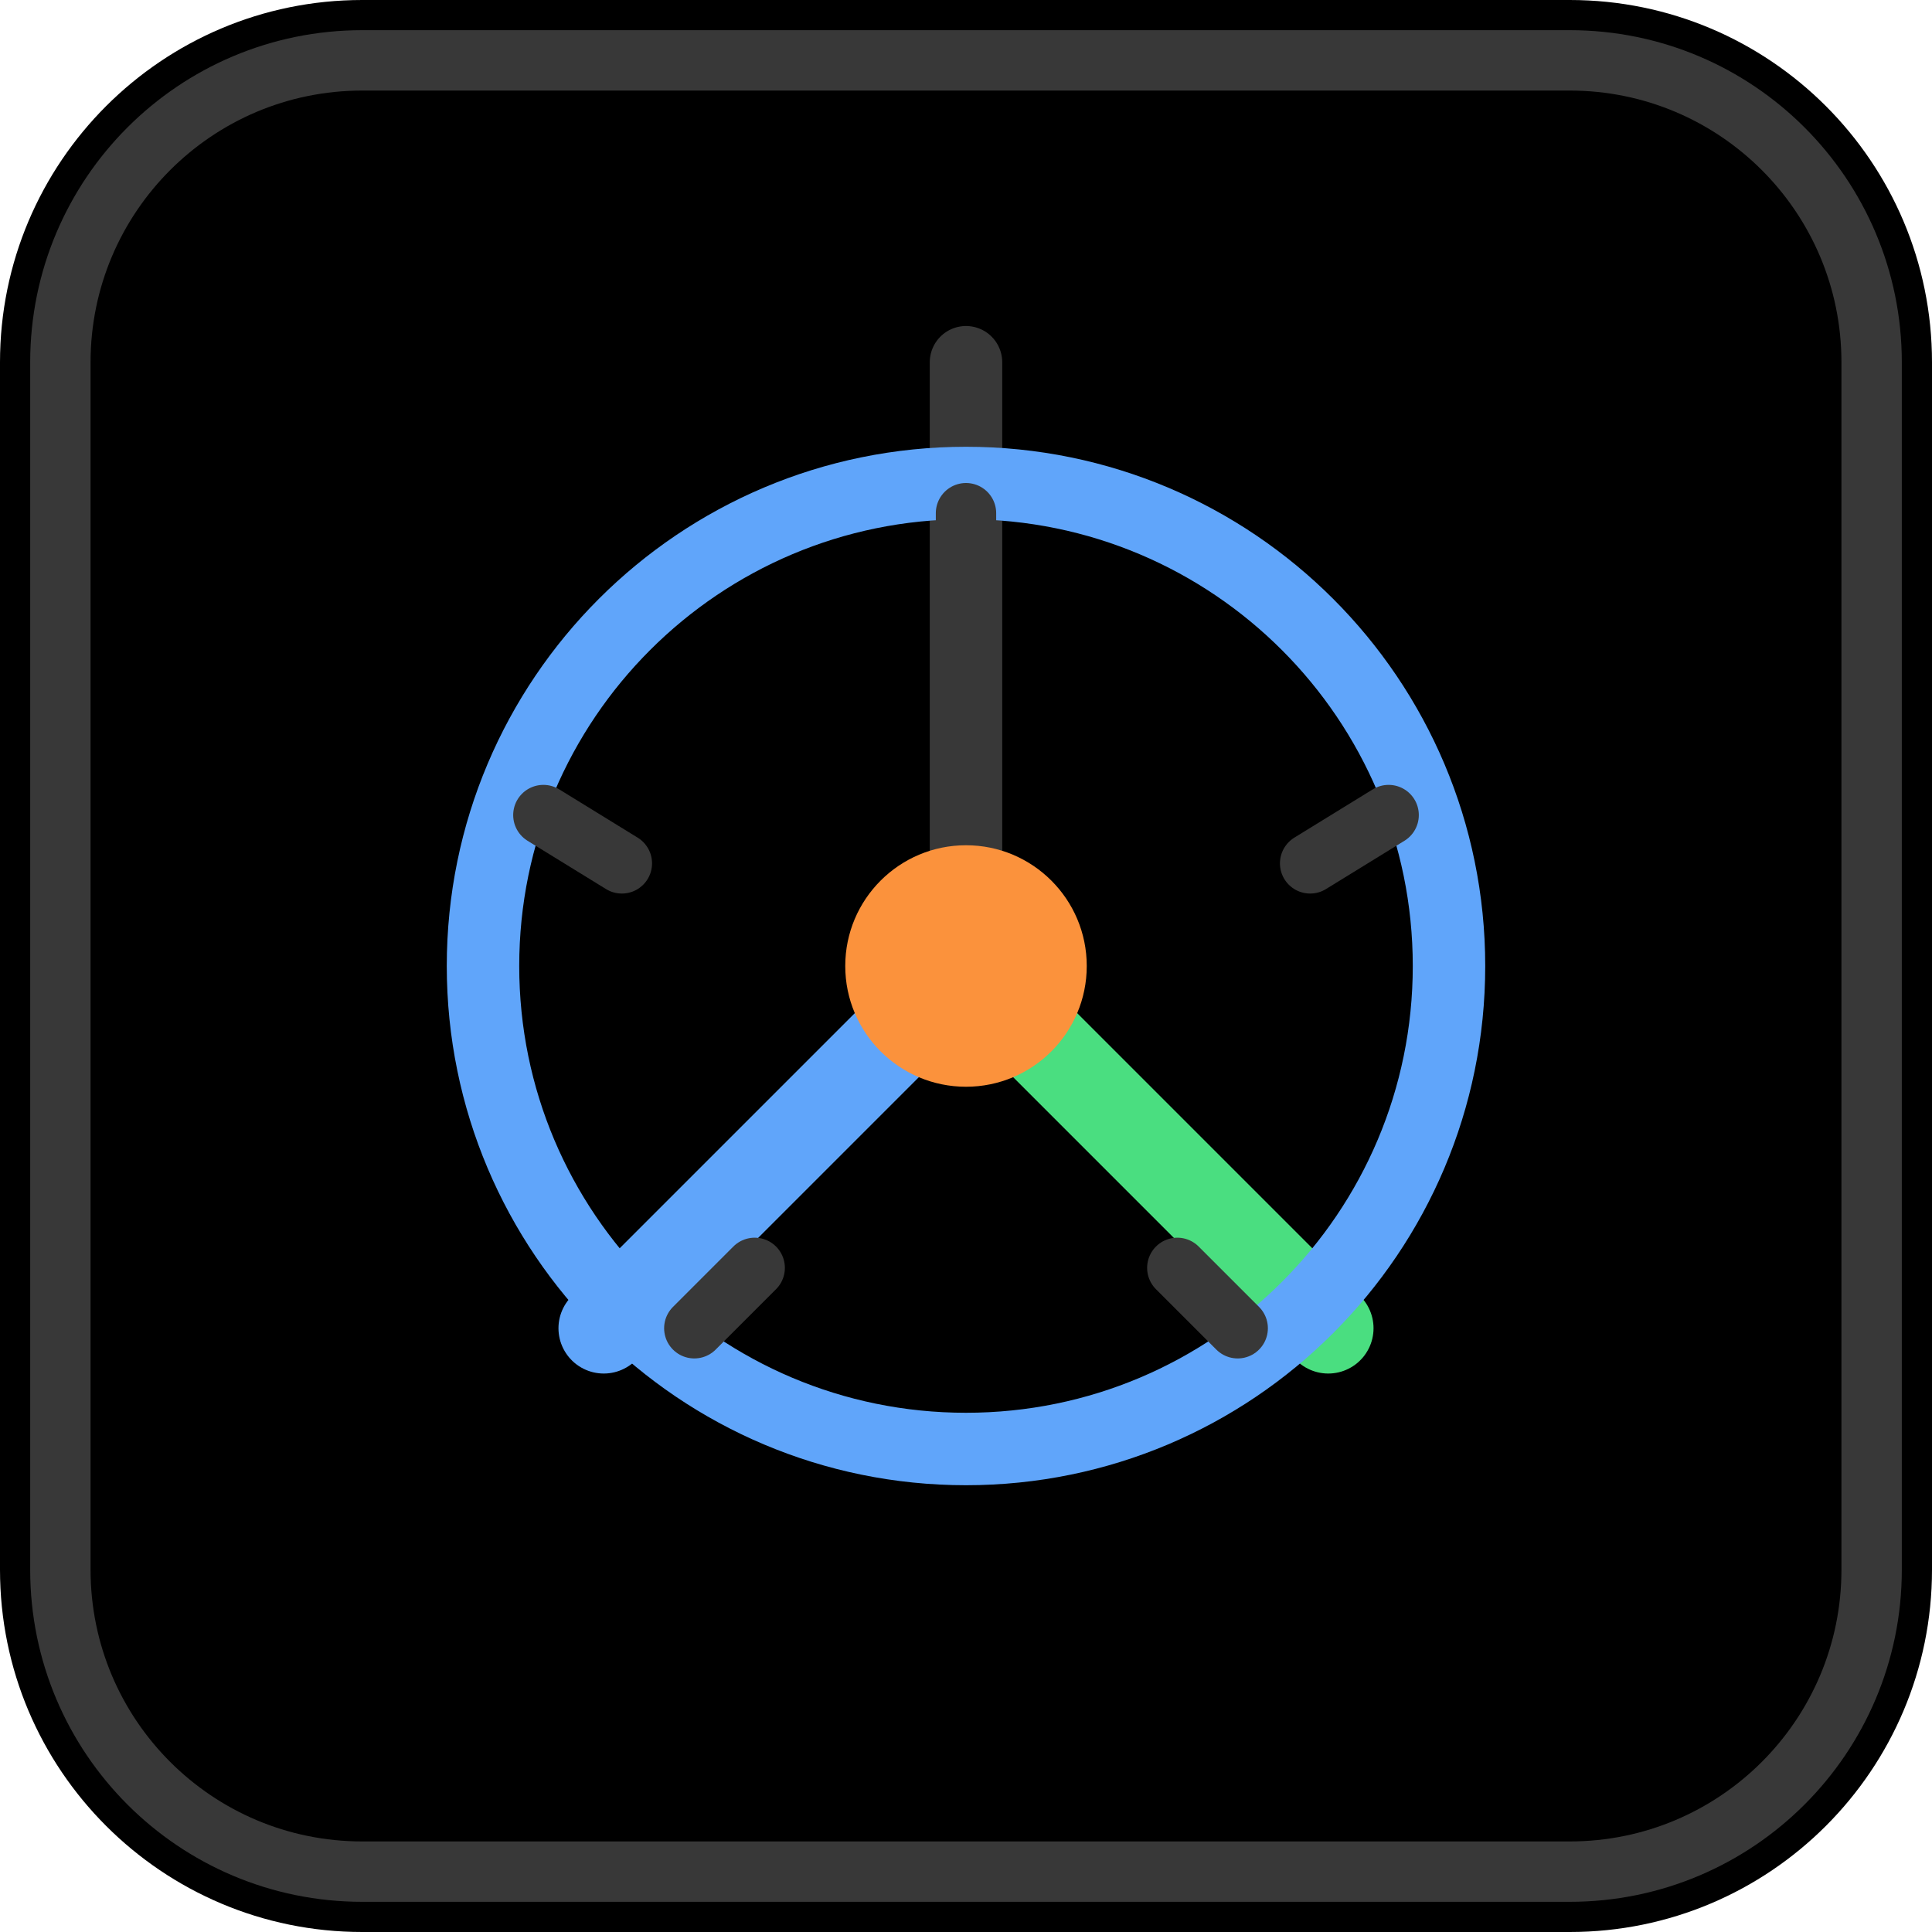
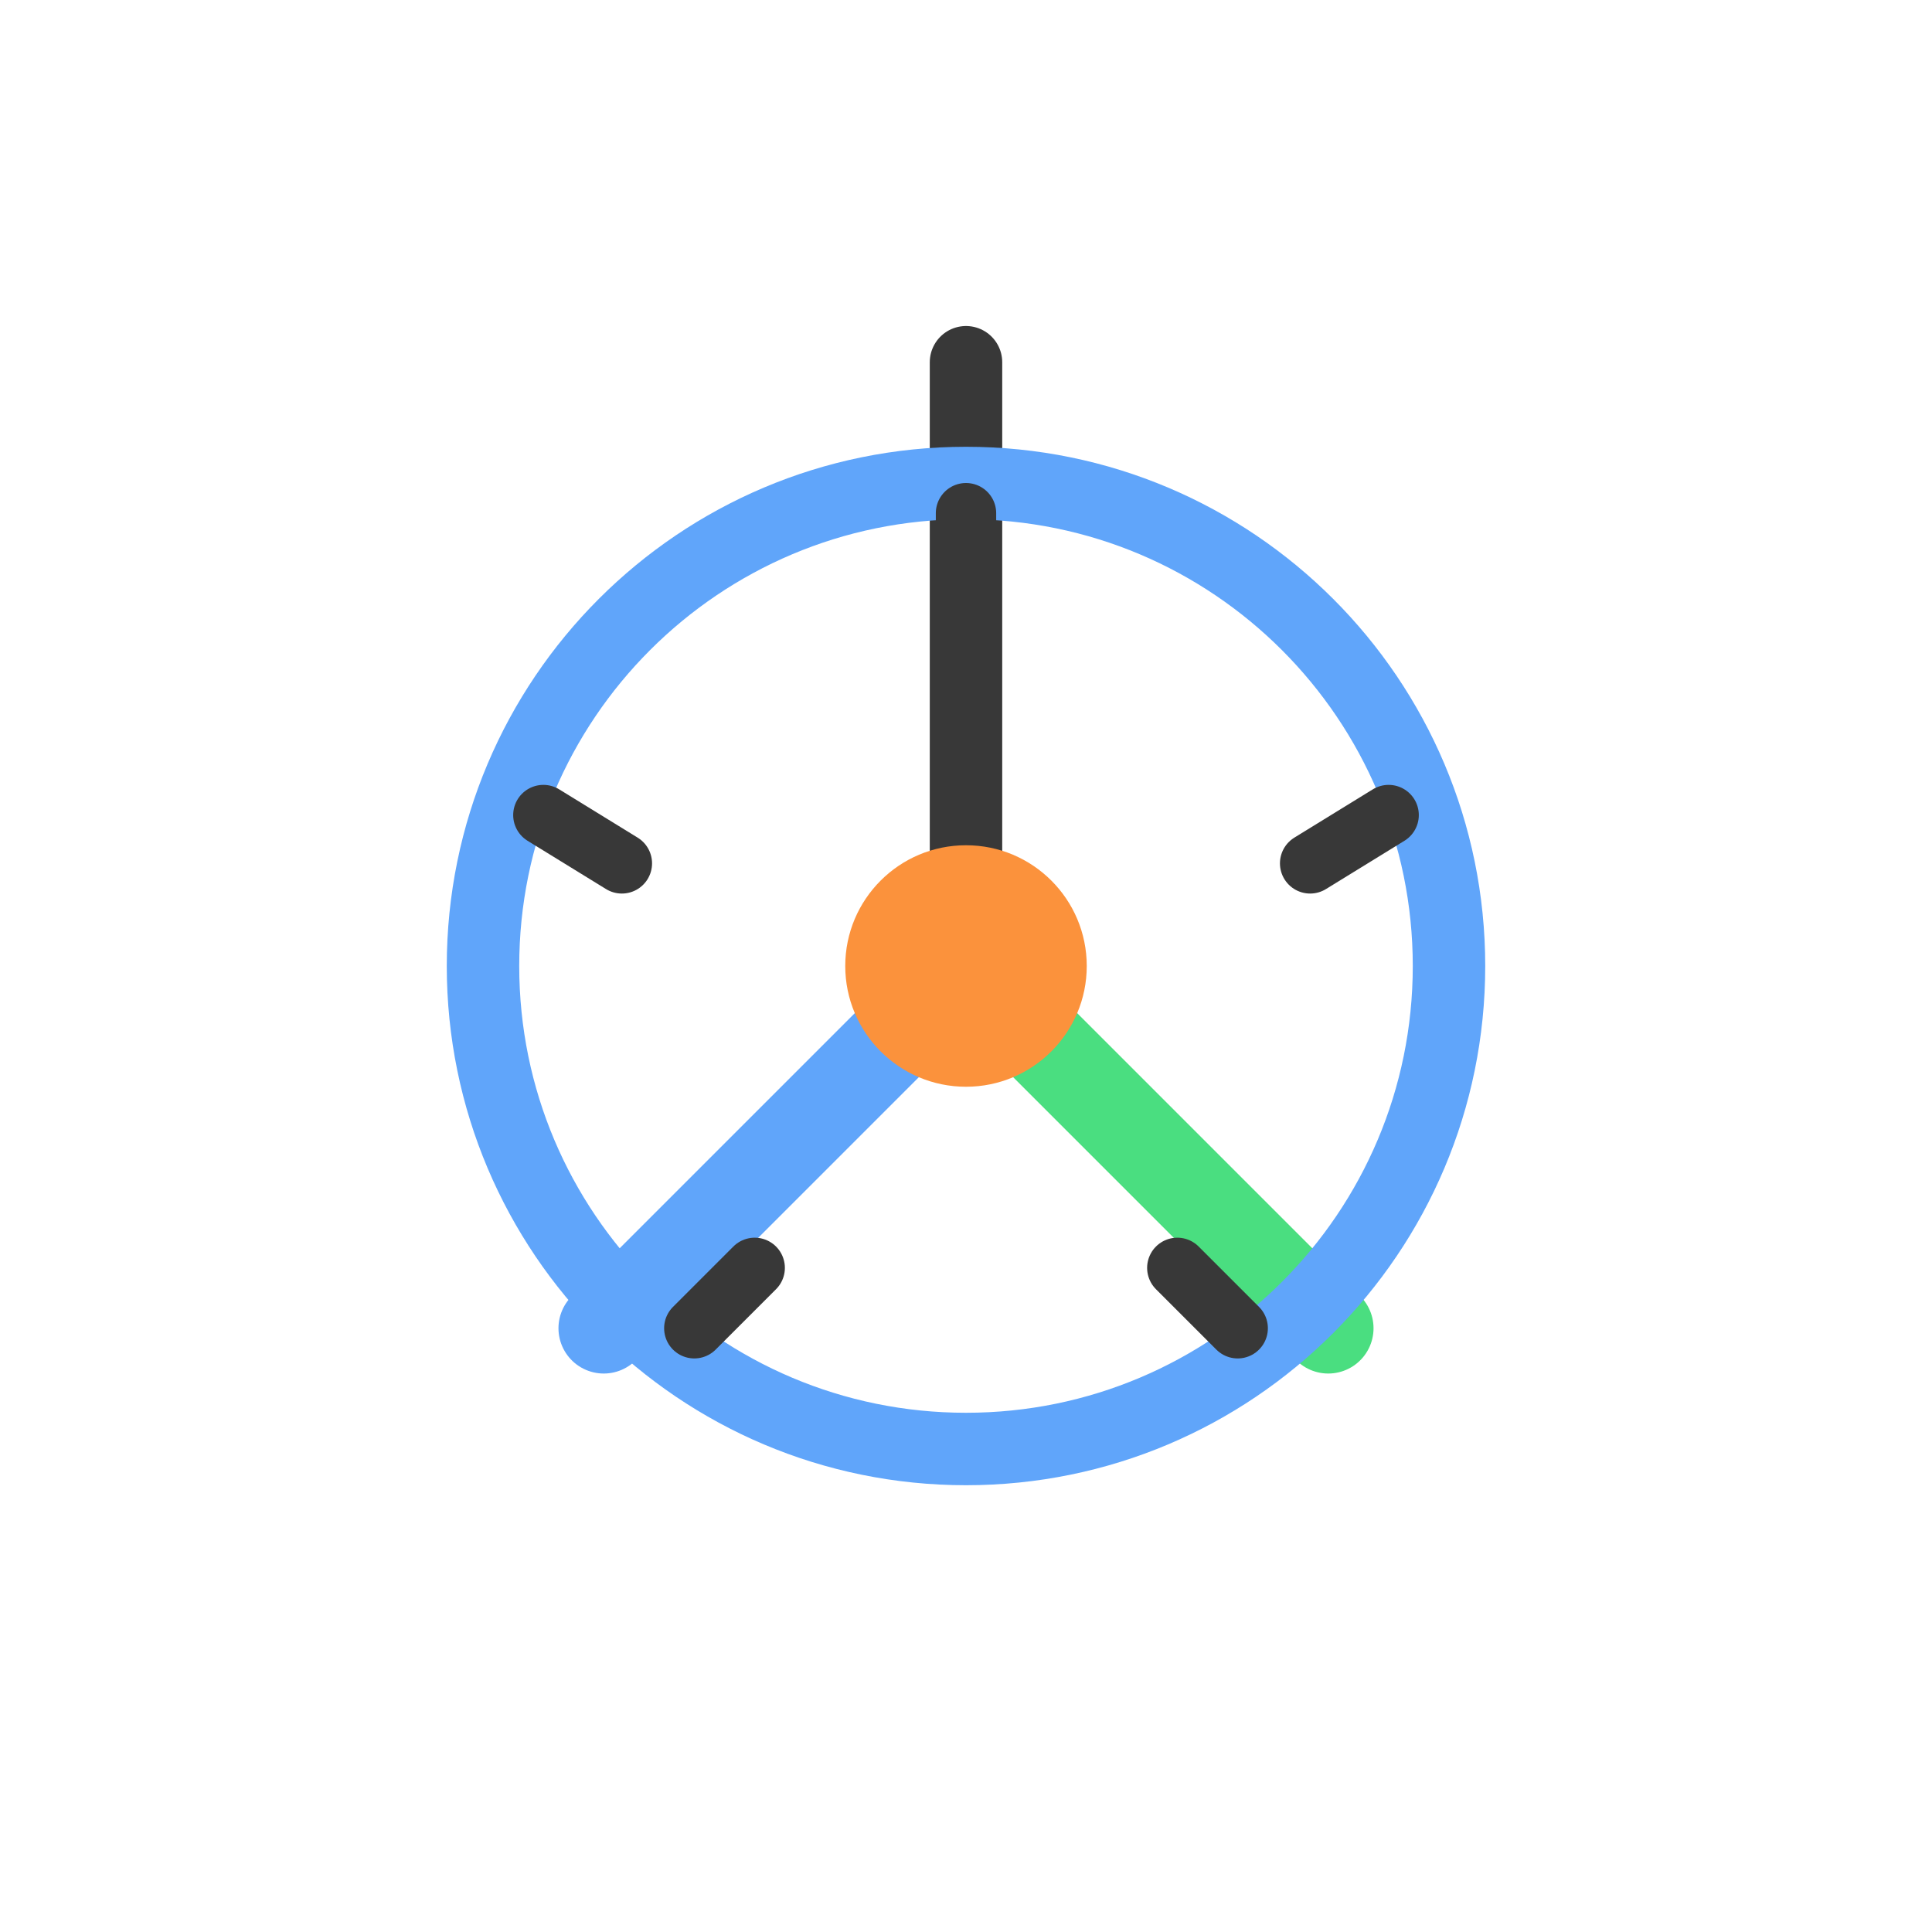
<svg xmlns="http://www.w3.org/2000/svg" viewBox="0 0 32 32">
-   <rect width="32" height="32" rx="6" fill="#000" />
-   <rect x="1" y="1" width="30" height="30" rx="5" fill="none" stroke="#383838" stroke-width="1" />
  <path d="M16 6 L16 16" stroke="#383838" stroke-width="1.2" stroke-linecap="round" />
  <path d="M16 16 L10 22" stroke="#60a5fa" stroke-width="1.5" stroke-linecap="round" />
  <path d="M16 16 L22 22" stroke="#4ade80" stroke-width="1.5" stroke-linecap="round" />
  <circle cx="16" cy="16" r="8" fill="none" stroke="#60a5fa" stroke-width="1.2" />
  <circle cx="16" cy="16" r="2" fill="#fb923c" />
  <line x1="16" y1="8.5" x2="16" y2="10" stroke="#383838" stroke-width="1" stroke-linecap="round" />
  <line x1="23" y1="13.5" x2="21.7" y2="14.3" stroke="#383838" stroke-width="1" stroke-linecap="round" />
  <line x1="9" y1="13.5" x2="10.3" y2="14.3" stroke="#383838" stroke-width="1" stroke-linecap="round" />
  <line x1="20.5" y1="22" x2="19.5" y2="21" stroke="#383838" stroke-width="1" stroke-linecap="round" />
  <line x1="11.5" y1="22" x2="12.5" y2="21" stroke="#383838" stroke-width="1" stroke-linecap="round" />
</svg>
